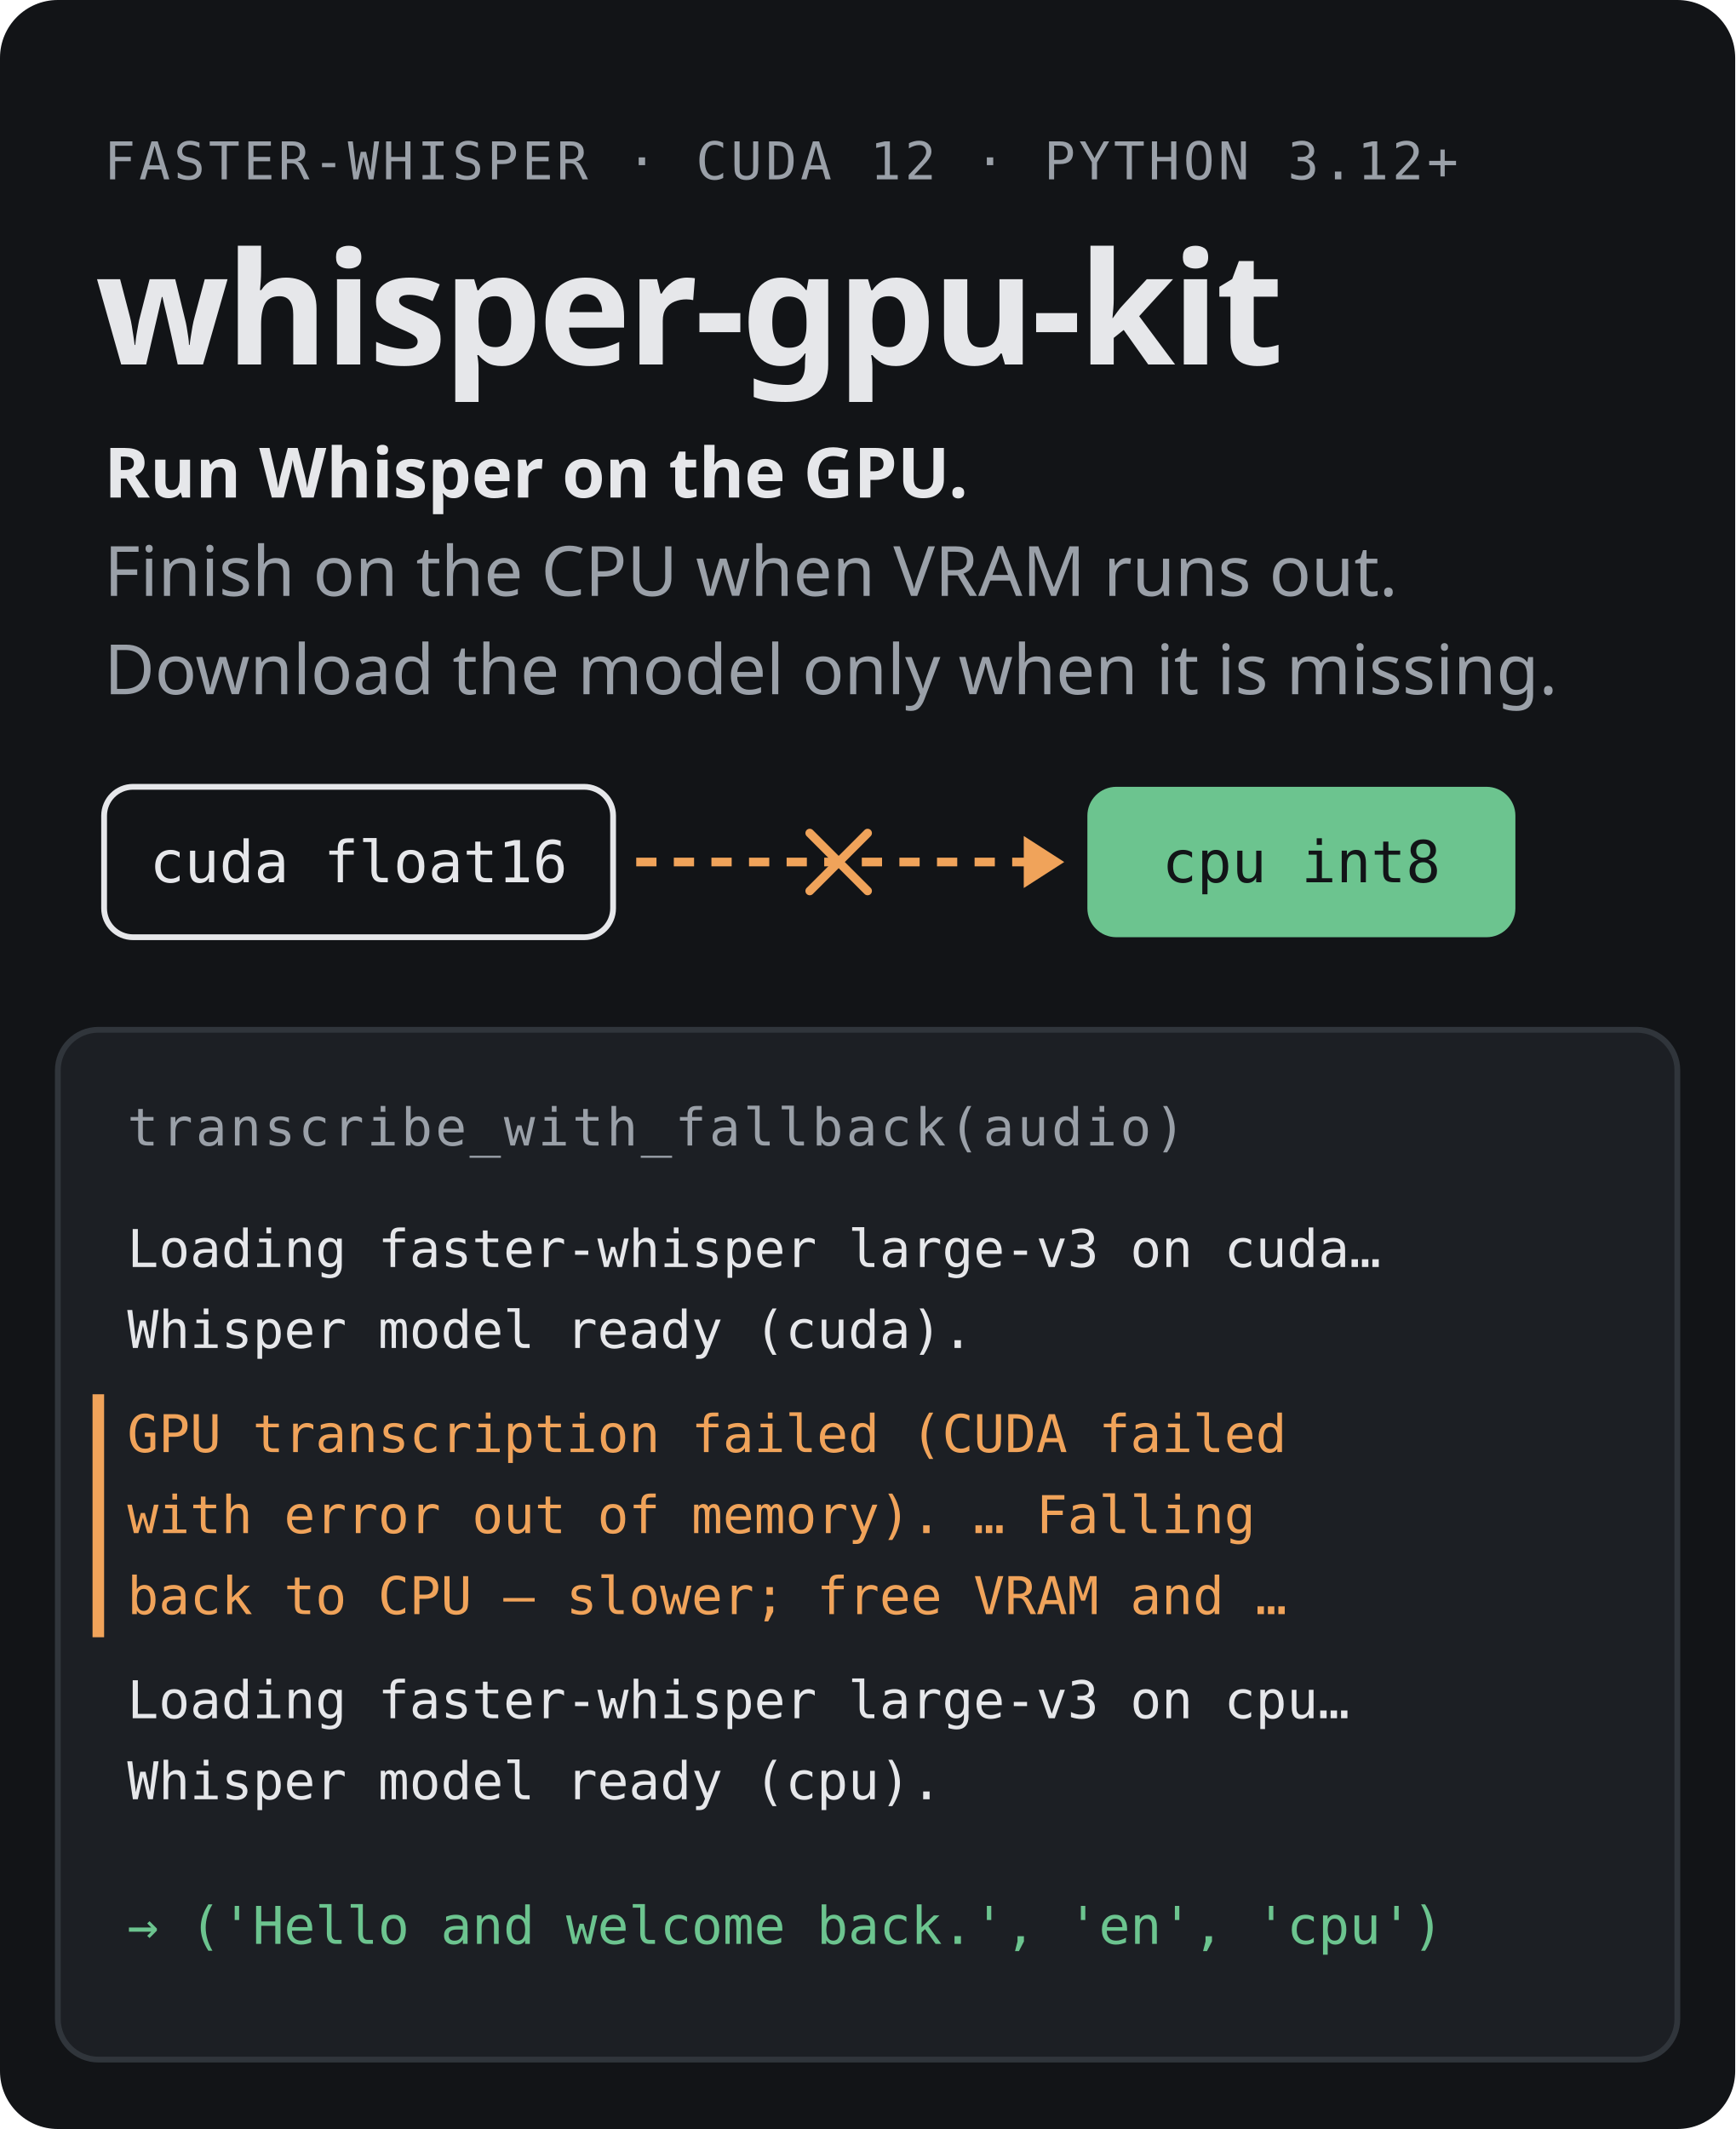
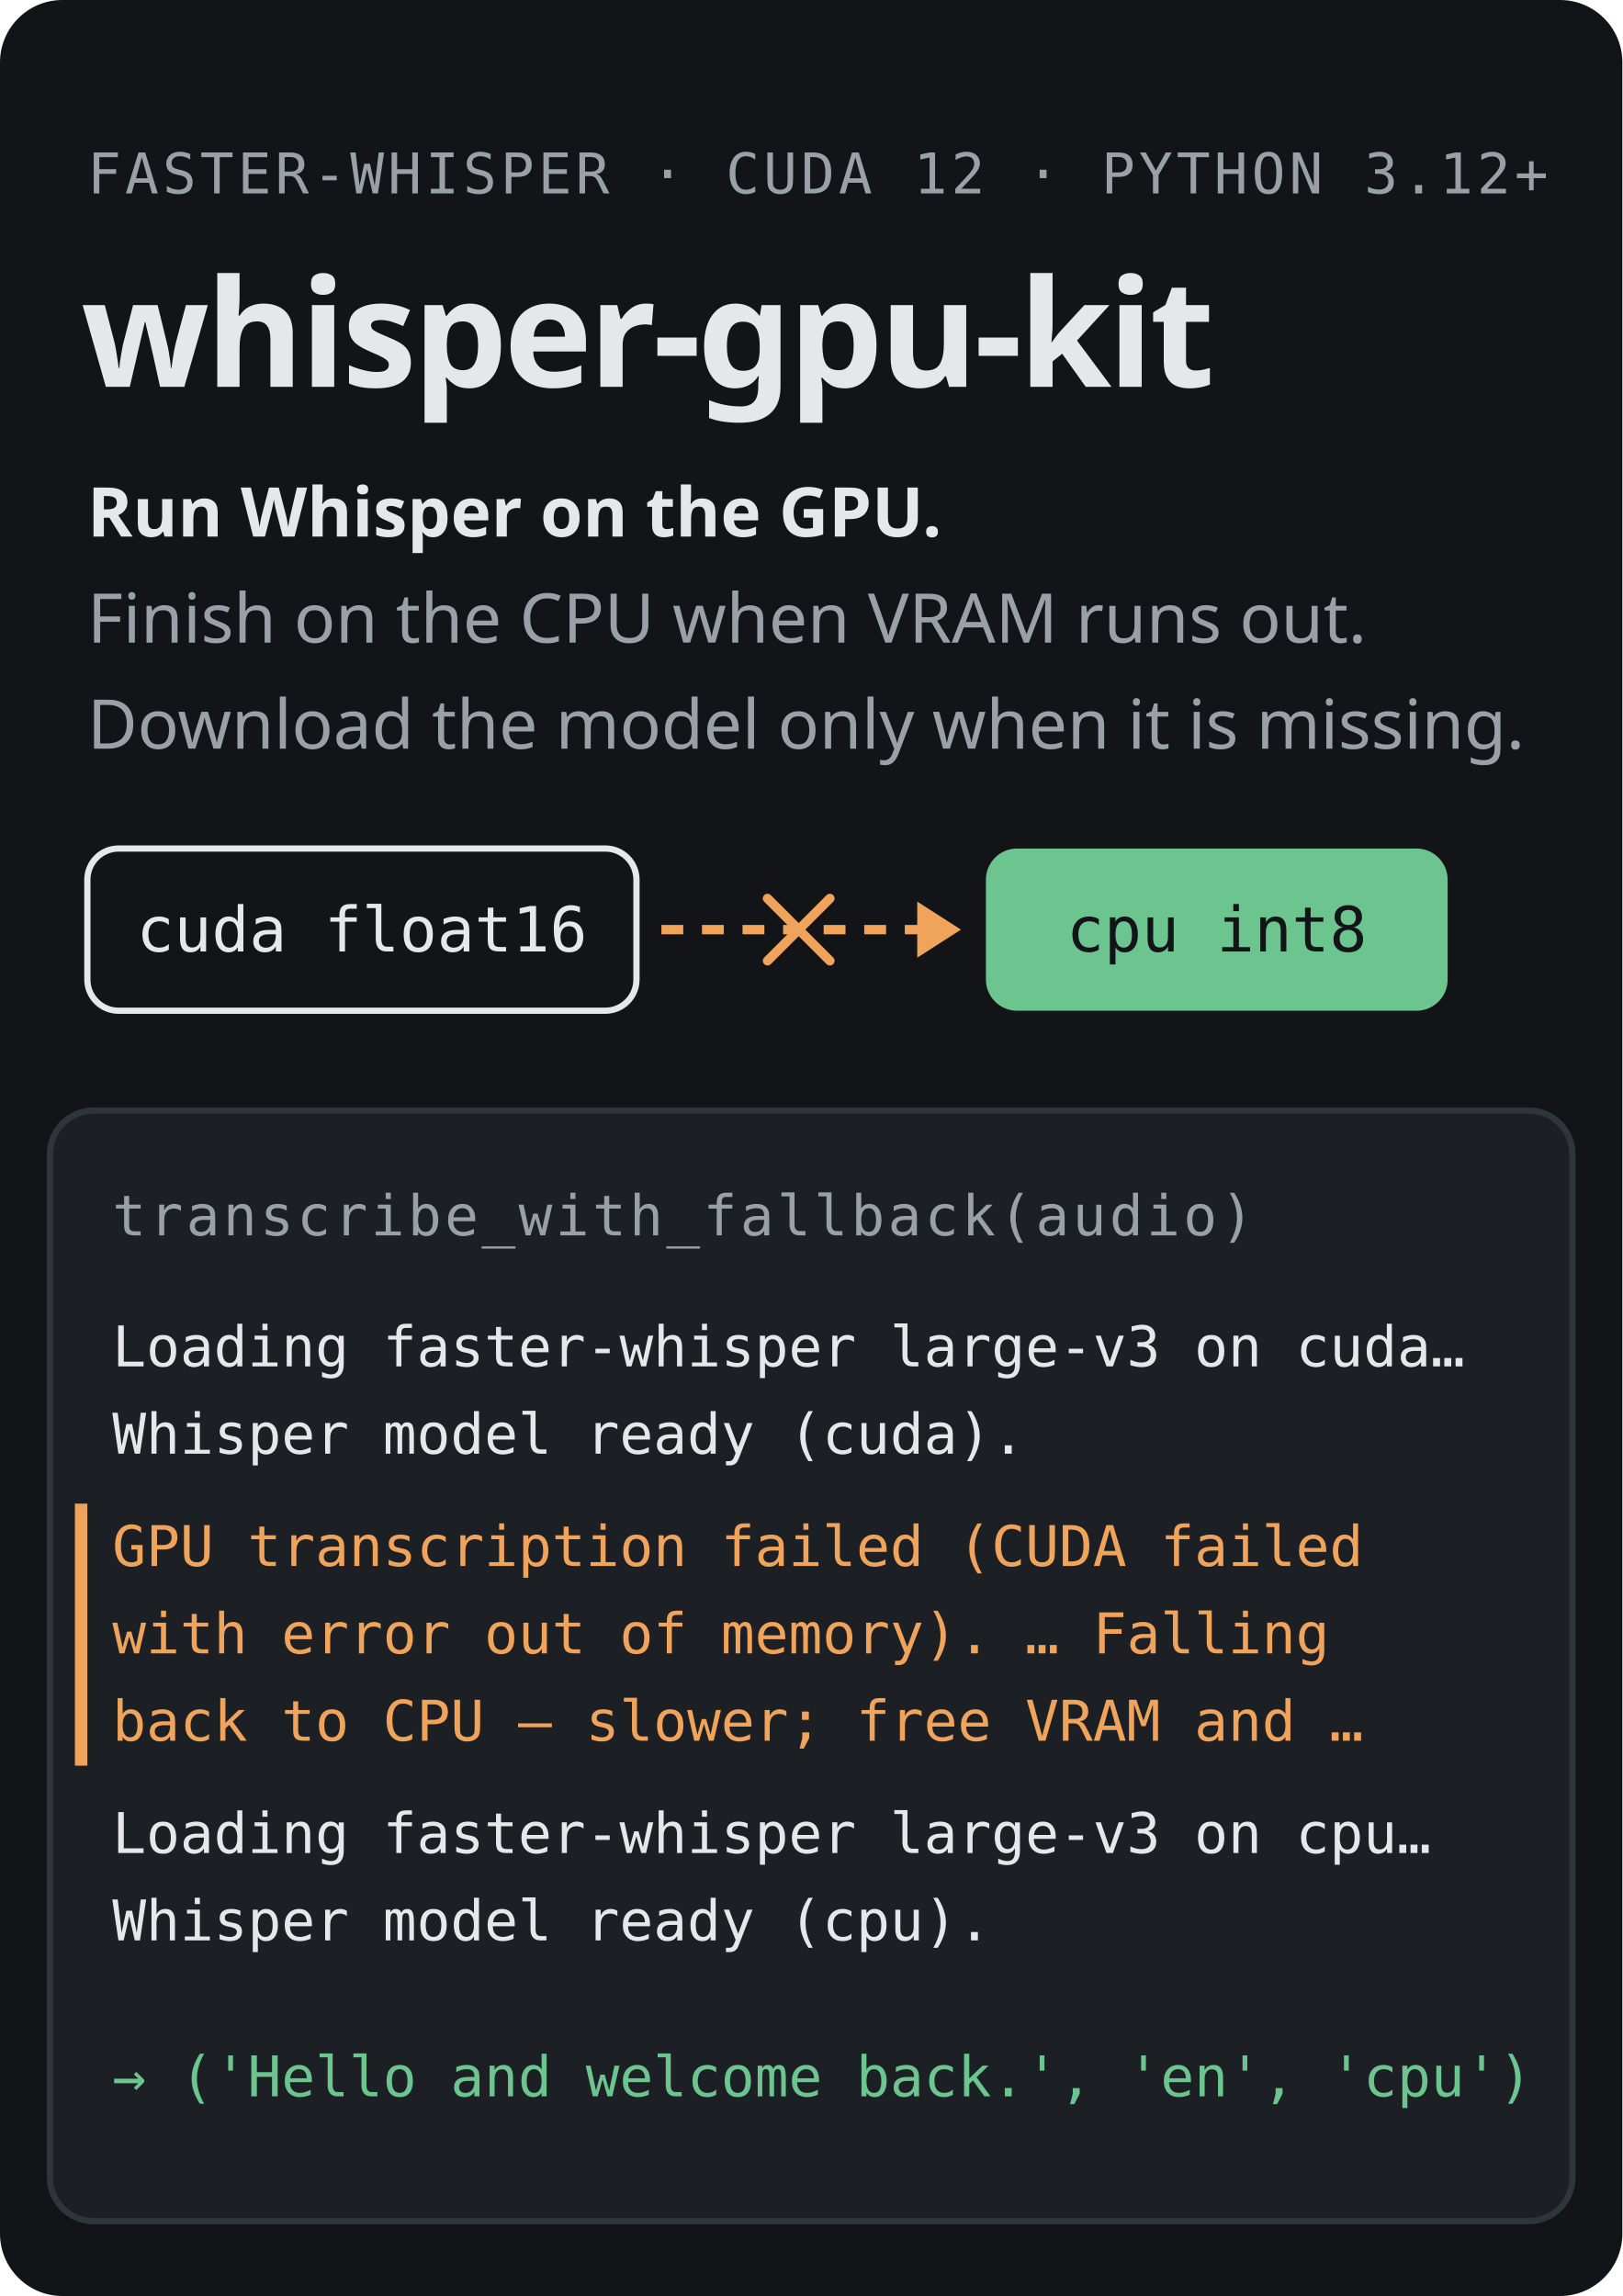
- <svg xmlns="http://www.w3.org/2000/svg" width="600" height="736" viewBox="0 0 600 736" role="img" aria-labelledby="t d">
+ <svg xmlns="http://www.w3.org/2000/svg" width="520" height="736" viewBox="0 0 520 736" role="img" aria-labelledby="t d">
  <style>
    .sans { font-family: -apple-system, BlinkMacSystemFont, "Segoe UI", Ubuntu, "Noto Sans", sans-serif; }
    .mono { font-family: ui-monospace, SFMono-Regular, Menlo, Consolas, "DejaVu Sans Mono", monospace; }
  </style>
-   <rect width="600" height="736" rx="20" fill="#121417" />
+   <rect width="520" height="736" rx="20" fill="#121417" />
  <g id="title-block">
-     <text x="36" y="62" class="mono" font-size="18" letter-spacing="1.2" fill="#9AA0A8">FASTER-WHISPER · CUDA 12 · PYTHON 3.12+</text>
-     <text x="33" y="126" class="sans" font-size="54" font-weight="800" letter-spacing="-1.2" fill="#E6E7EA">whisper-gpu-kit</text>
-     <text x="36" y="172" class="sans" font-size="24" font-weight="600" fill="#E6E7EA">Run Whisper on the GPU.</text>
-     <text x="36" y="206" class="sans" font-size="24" fill="#9AA0A8">Finish on the CPU when VRAM runs out.</text>
-     <text x="36" y="240" class="sans" font-size="24" fill="#9AA0A8">Download the model only when it is missing.</text>
+     <text x="28" y="62" class="mono" font-size="18" letter-spacing="1.2" fill="#9AA0A8">FASTER-WHISPER · CUDA 12 · PYTHON 3.12+</text>
+     <text x="26" y="124" class="sans" font-size="48" font-weight="800" letter-spacing="-1.2" fill="#E6E7EA">whisper-gpu-kit</text>
+     <text x="28" y="172" class="sans" font-size="22" font-weight="600" fill="#E6E7EA">Run Whisper on the GPU.</text>
+     <text x="28" y="206" class="sans" font-size="22" fill="#9AA0A8">Finish on the CPU when VRAM runs out.</text>
+     <text x="28" y="240" class="sans" font-size="22" fill="#9AA0A8">Download the model only when it is missing.</text>
    <g class="mono" font-size="20">
-       <rect x="36" y="272" width="176" height="52" rx="10" fill="none" stroke="#E6E7EA" stroke-width="2" />
-       <text x="124" y="305" text-anchor="middle" fill="#E6E7EA">cuda float16</text>
-       <path d="M220 298 H360" stroke="#F0A35A" stroke-width="3" stroke-dasharray="7 6" />
-       <path d="M280 288 l20 20 M300 288 l-20 20" stroke="#F0A35A" stroke-width="3" stroke-linecap="round" />
-       <path d="M368 298 l-14 -9 v18 z" fill="#F0A35A" />
-       <rect x="376" y="272" width="148" height="52" rx="10" fill="#6CC48F" />
-       <text x="450" y="305" text-anchor="middle" fill="#121417">cpu int8</text>
+       <rect x="28" y="272" width="176" height="52" rx="10" fill="none" stroke="#E6E7EA" stroke-width="2" />
+       <text x="116" y="305" text-anchor="middle" fill="#E6E7EA">cuda float16</text>
+       <path d="M212 298 H300" stroke="#F0A35A" stroke-width="3" stroke-dasharray="7 6" />
+       <path d="M246 288 l20 20 M266 288 l-20 20" stroke="#F0A35A" stroke-width="3" stroke-linecap="round" />
+       <path d="M308 298 l-14 -9 v18 z" fill="#F0A35A" />
+       <rect x="316" y="272" width="148" height="52" rx="10" fill="#6CC48F" />
+       <text x="390" y="305" text-anchor="middle" fill="#121417">cpu int8</text>
    </g>
  </g>
  <g id="project-proof">
-     <rect x="20" y="356" width="560" height="356" rx="14" fill="#1C1F24" stroke="#30353B" stroke-width="2" />
-     <text x="44" y="396" class="mono" font-size="18" letter-spacing="1" fill="#9AA0A8">transcribe_with_fallback(audio)</text>
+     <rect x="16" y="356" width="488" height="356" rx="14" fill="#1C1F24" stroke="#30353B" stroke-width="2" />
+     <text x="36" y="396" class="mono" font-size="18" letter-spacing="1" fill="#9AA0A8">transcribe_with_fallback(audio)</text>
    <g class="mono" font-size="18">
-       <text x="44" y="438" fill="#E6E7EA">Loading faster-whisper large-v3 on cuda…</text>
-       <text x="44" y="466" fill="#E6E7EA">Whisper model ready (cuda).</text>
-       <rect x="32" y="482" width="4" height="84" fill="#F0A35A" />
-       <text x="44" y="502" fill="#F0A35A">GPU transcription failed (CUDA failed</text>
-       <text x="44" y="530" fill="#F0A35A">with error out of memory). … Falling</text>
-       <text x="44" y="558" fill="#F0A35A">back to CPU — slower; free VRAM and …</text>
-       <text x="44" y="594" fill="#E6E7EA">Loading faster-whisper large-v3 on cpu…</text>
-       <text x="44" y="622" fill="#E6E7EA">Whisper model ready (cpu).</text>
-       <text x="44" y="672" fill="#6CC48F">→ ('Hello and welcome back.', 'en', 'cpu')</text>
+       <text x="36" y="438" fill="#E6E7EA">Loading faster-whisper large-v3 on cuda…</text>
+       <text x="36" y="466" fill="#E6E7EA">Whisper model ready (cuda).</text>
+       <rect x="24" y="482" width="4" height="84" fill="#F0A35A" />
+       <text x="36" y="502" fill="#F0A35A">GPU transcription failed (CUDA failed</text>
+       <text x="36" y="530" fill="#F0A35A">with error out of memory). … Falling</text>
+       <text x="36" y="558" fill="#F0A35A">back to CPU — slower; free VRAM and …</text>
+       <text x="36" y="594" fill="#E6E7EA">Loading faster-whisper large-v3 on cpu…</text>
+       <text x="36" y="622" fill="#E6E7EA">Whisper model ready (cpu).</text>
+       <text x="36" y="672" fill="#6CC48F">→ ('Hello and welcome back.', 'en', 'cpu')</text>
    </g>
  </g>
</svg>
